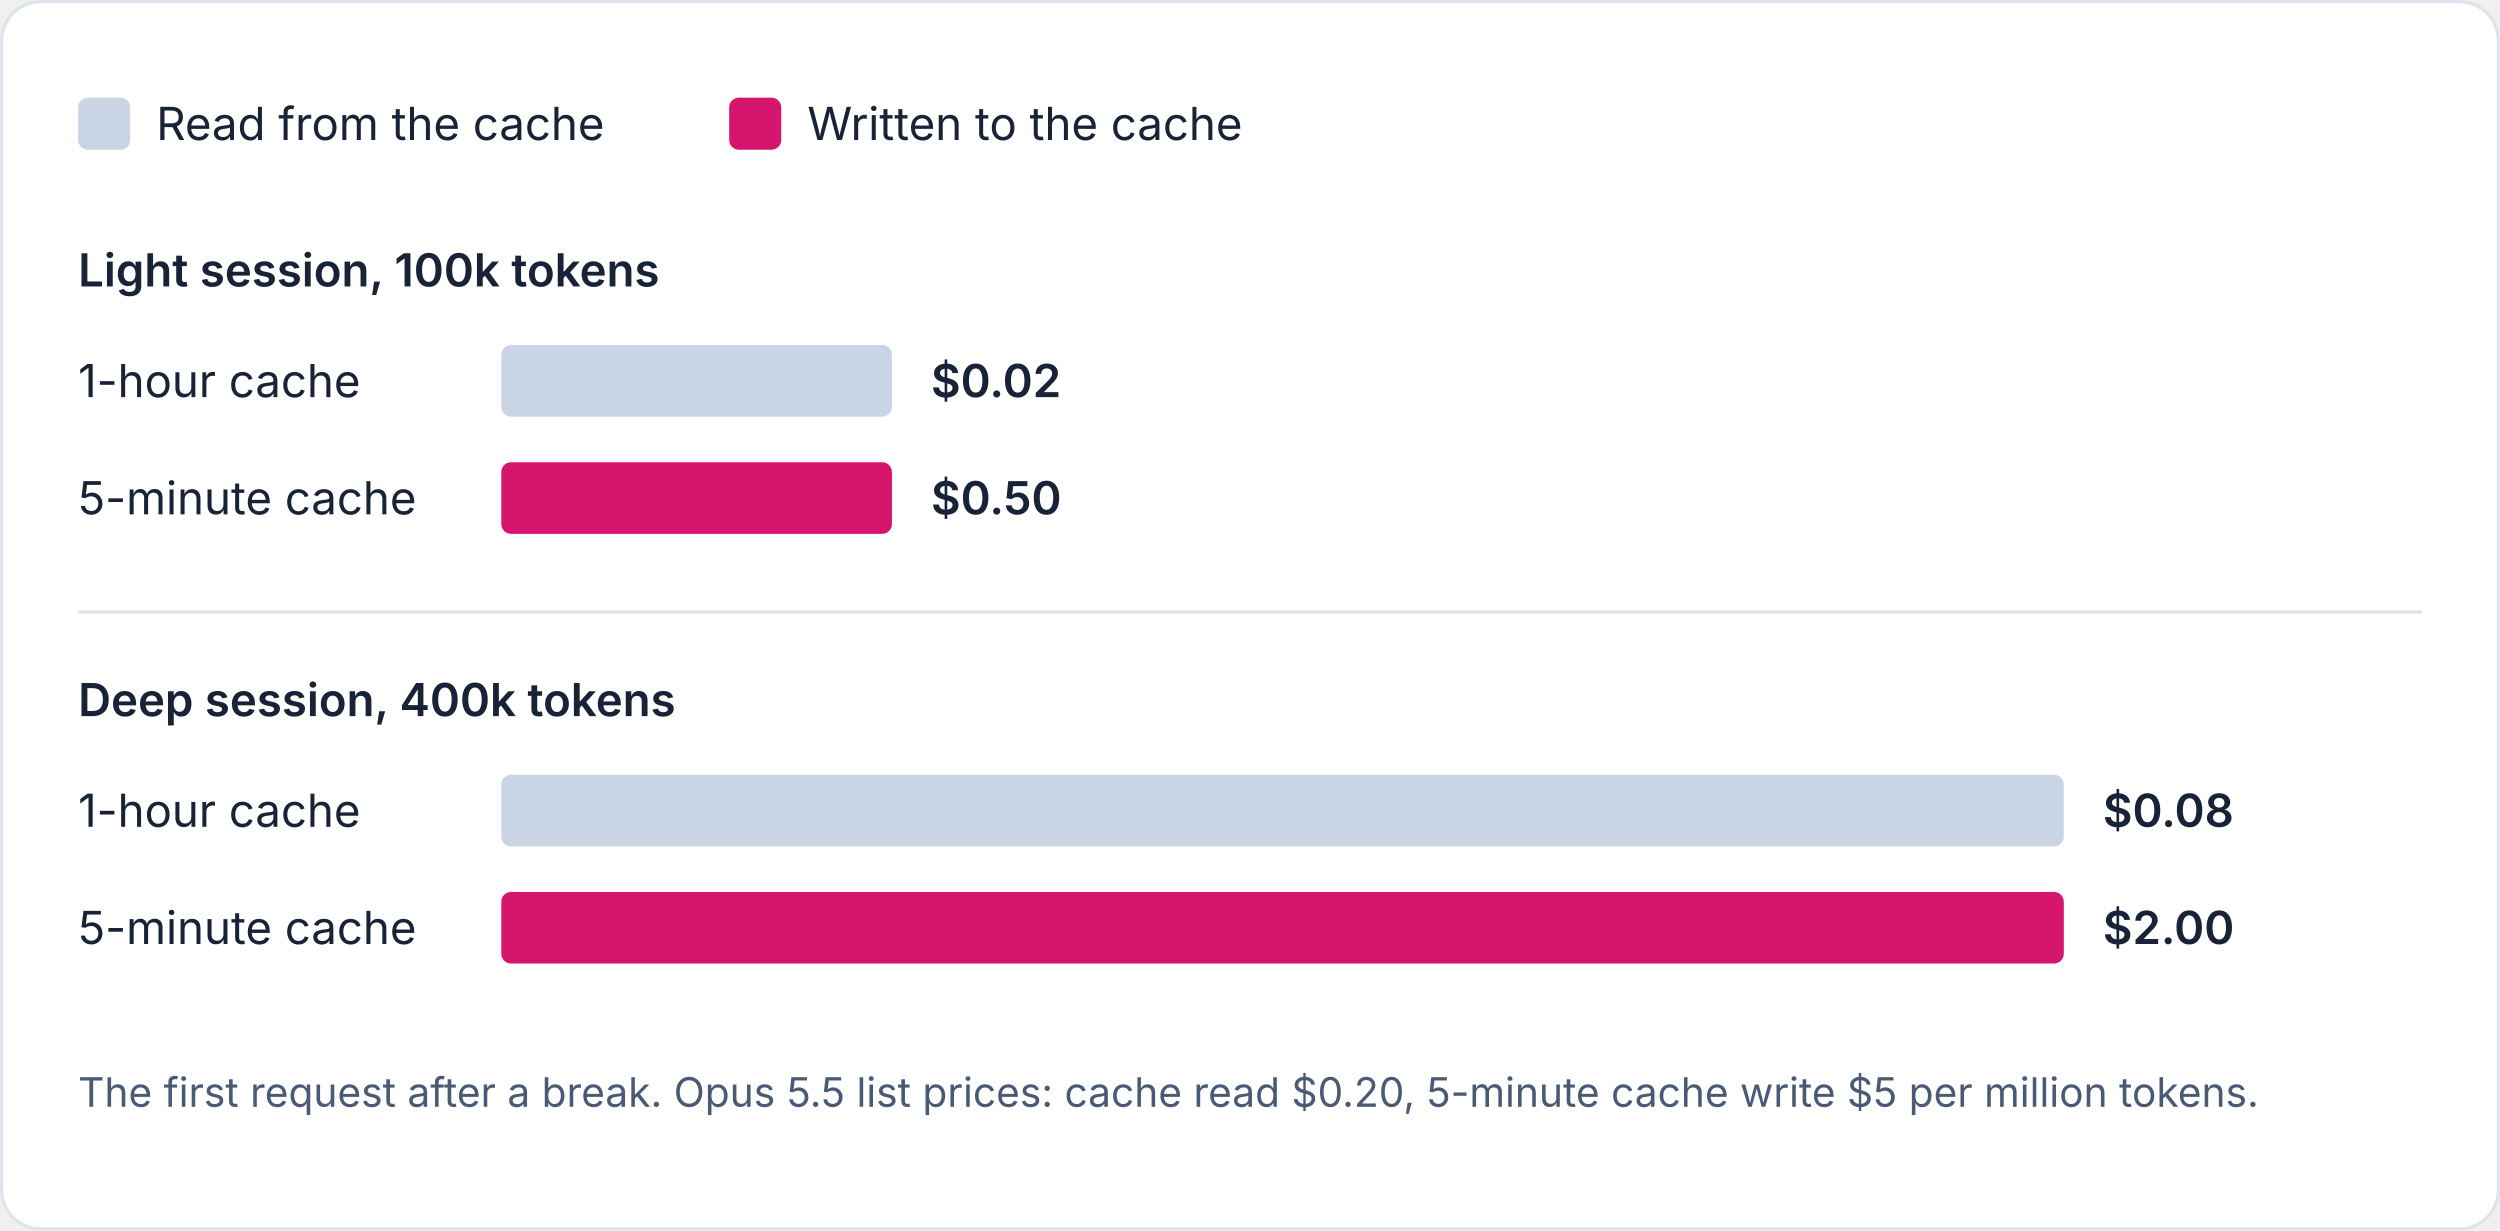
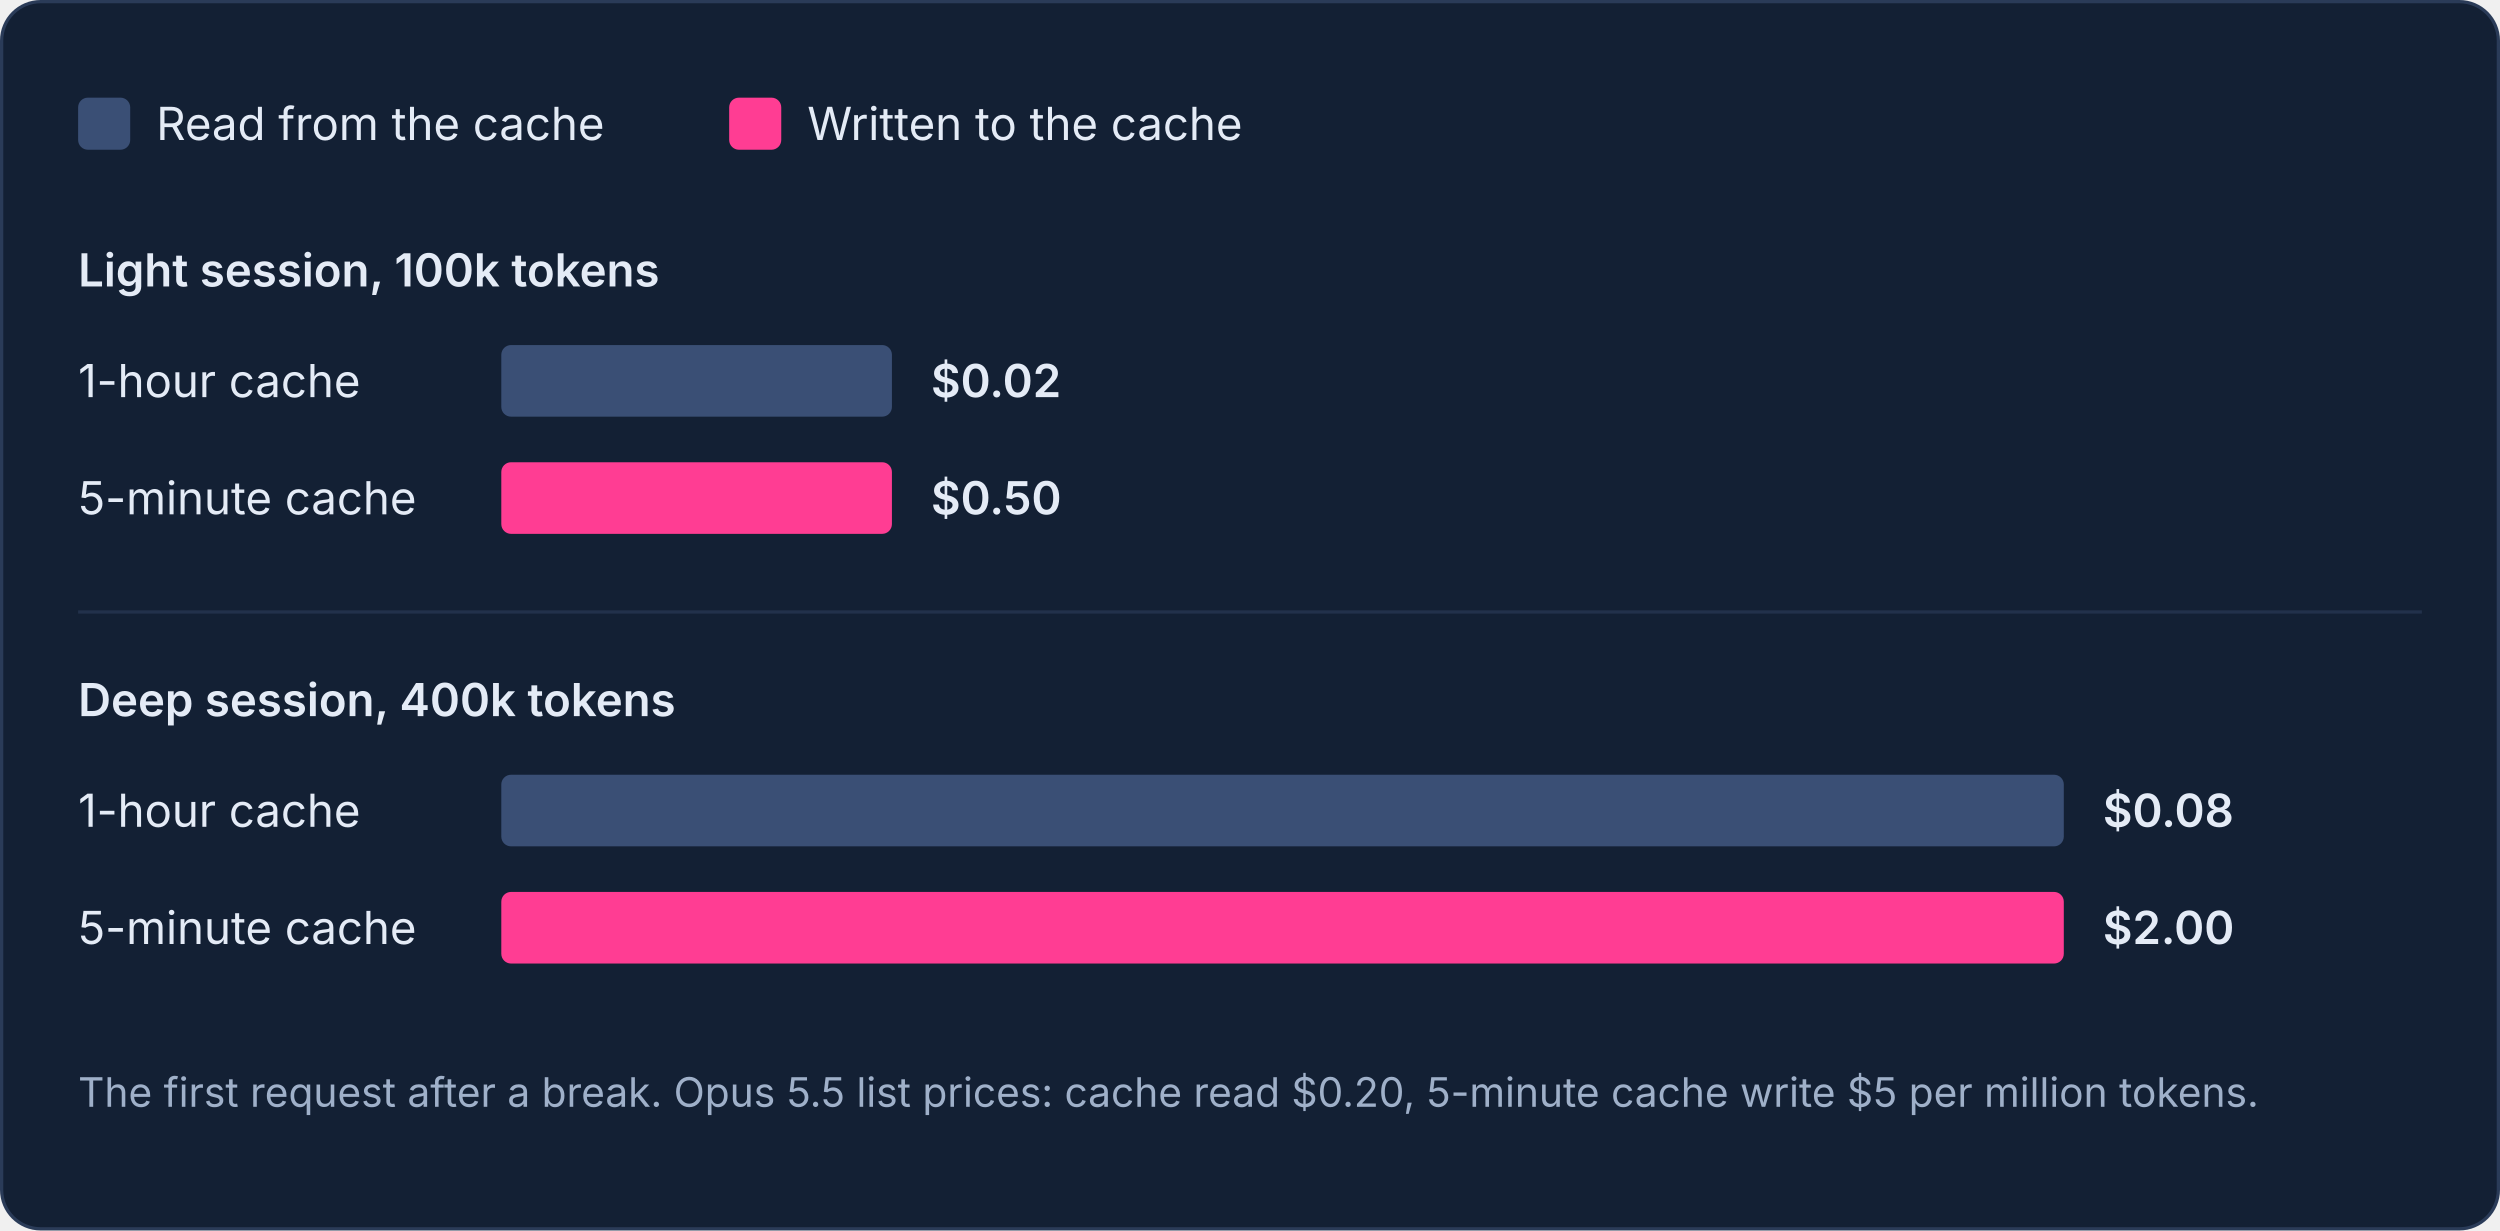
<svg xmlns="http://www.w3.org/2000/svg" viewBox="0 0 768 378" width="768" height="378" role="img" aria-labelledby="t d">
  <style>
-     text { font-family: system-ui, -apple-system, 'Segoe UI', sans-serif; font-size: 14px; fill: #182338; }
-     .soft { fill: #4a5a75; }
+     text { font-family: system-ui, -apple-system, 'Segoe UI', sans-serif; font-size: 14px; fill: #e4ebf6; }
+     .soft { fill: #9fb0c9; }
    .small { font-size: 12.5px; }
    .head { font-weight: 600; }
    .cost { font-weight: 600; font-variant-numeric: tabular-nums; }
-     .card { fill: #ffffff; stroke: #dde4ee; }
-     .read { fill: #c9d4e4; }
-     .write { fill: #d6156c; }
-     .rule { stroke: #dde4ee; stroke-width: 1; }
-     @media (prefers-color-scheme: dark) {
-       text { fill: #e4ebf6; }
-       .soft { fill: #9fb0c9; }
-       .card { fill: #132034; stroke: #2a3b58; }
-       .read { fill: #3a4f75; }
-       .write { fill: #ff3d93; }
-       .rule { stroke: #22314b; }
-     }
+     .card { fill: #132034; stroke: #2a3b58; }
+     .read { fill: #3a4f75; }
+     .write { fill: #ff3d93; }
+     .rule { stroke: #22314b; stroke-width: 1; }
  </style>
  <rect class="card" x="0.5" y="0.5" width="767" height="377" rx="12" />
  <g transform="translate(24 24)">
    <rect class="read" x="0" y="6" width="16" height="16" rx="3" />
    <text x="24" y="19">Read from the cache</text>
    <rect class="write" x="200" y="6" width="16" height="16" rx="3" />
    <text x="224" y="19">Written to the cache</text>
    <text class="head" x="0" y="64">Light session, 100k tokens</text>
    <text x="0" y="98">1-hour cache</text>
    <rect class="read" x="130" y="82" width="120" height="22" rx="3" />
    <text class="cost" x="262" y="98">$0.02</text>
    <text x="0" y="134">5-minute cache</text>
    <rect class="write" x="130" y="118" width="120" height="22" rx="3" />
    <text class="cost" x="262" y="134">$0.50</text>
    <line class="rule" x1="0" y1="164" x2="720" y2="164" />
    <text class="head" x="0" y="196">Deep session, 400k tokens</text>
    <text x="0" y="230">1-hour cache</text>
    <rect class="read" x="130" y="214" width="480" height="22" rx="3" />
    <text class="cost" x="622" y="230">$0.08</text>
    <text x="0" y="266">5-minute cache</text>
    <rect class="write" x="130" y="250" width="480" height="22" rx="3" />
    <text class="cost" x="622" y="266">$2.00</text>
    <text class="soft small" x="0" y="316">The first request after a break. Opus 5.5 list prices: cache read $0.20, 5-minute cache write $5 per million tokens.</text>
  </g>
</svg>
